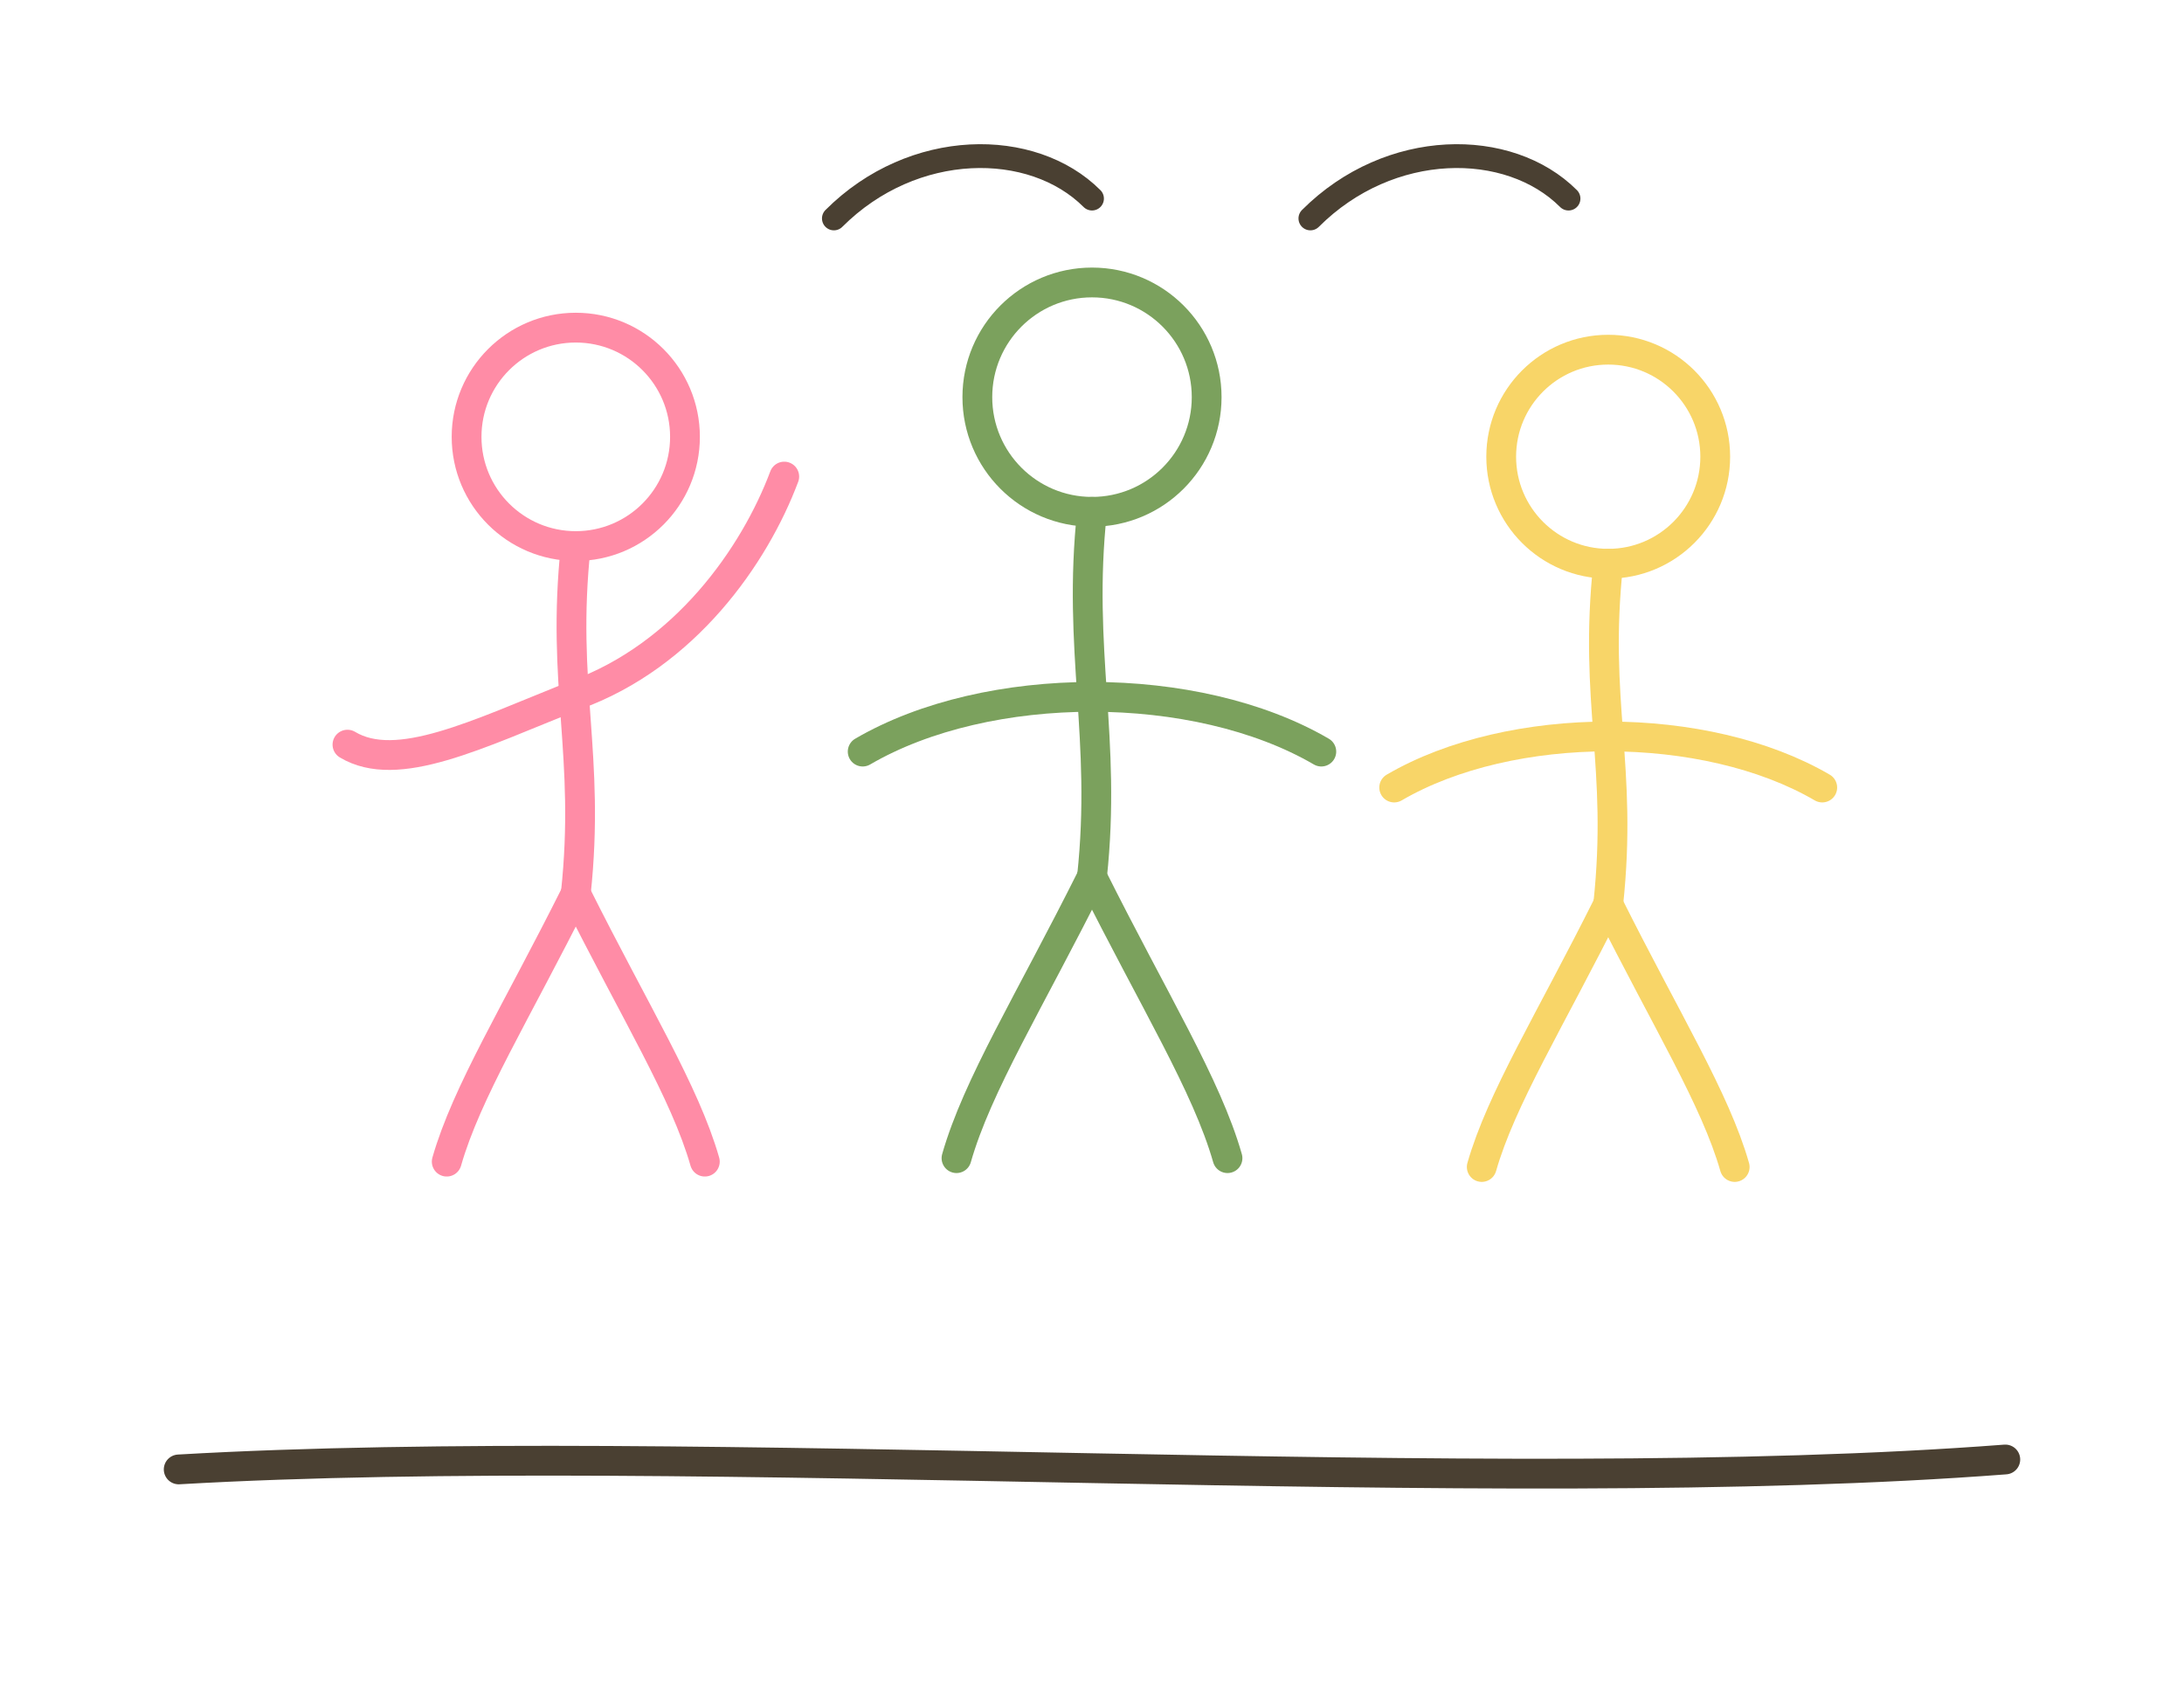
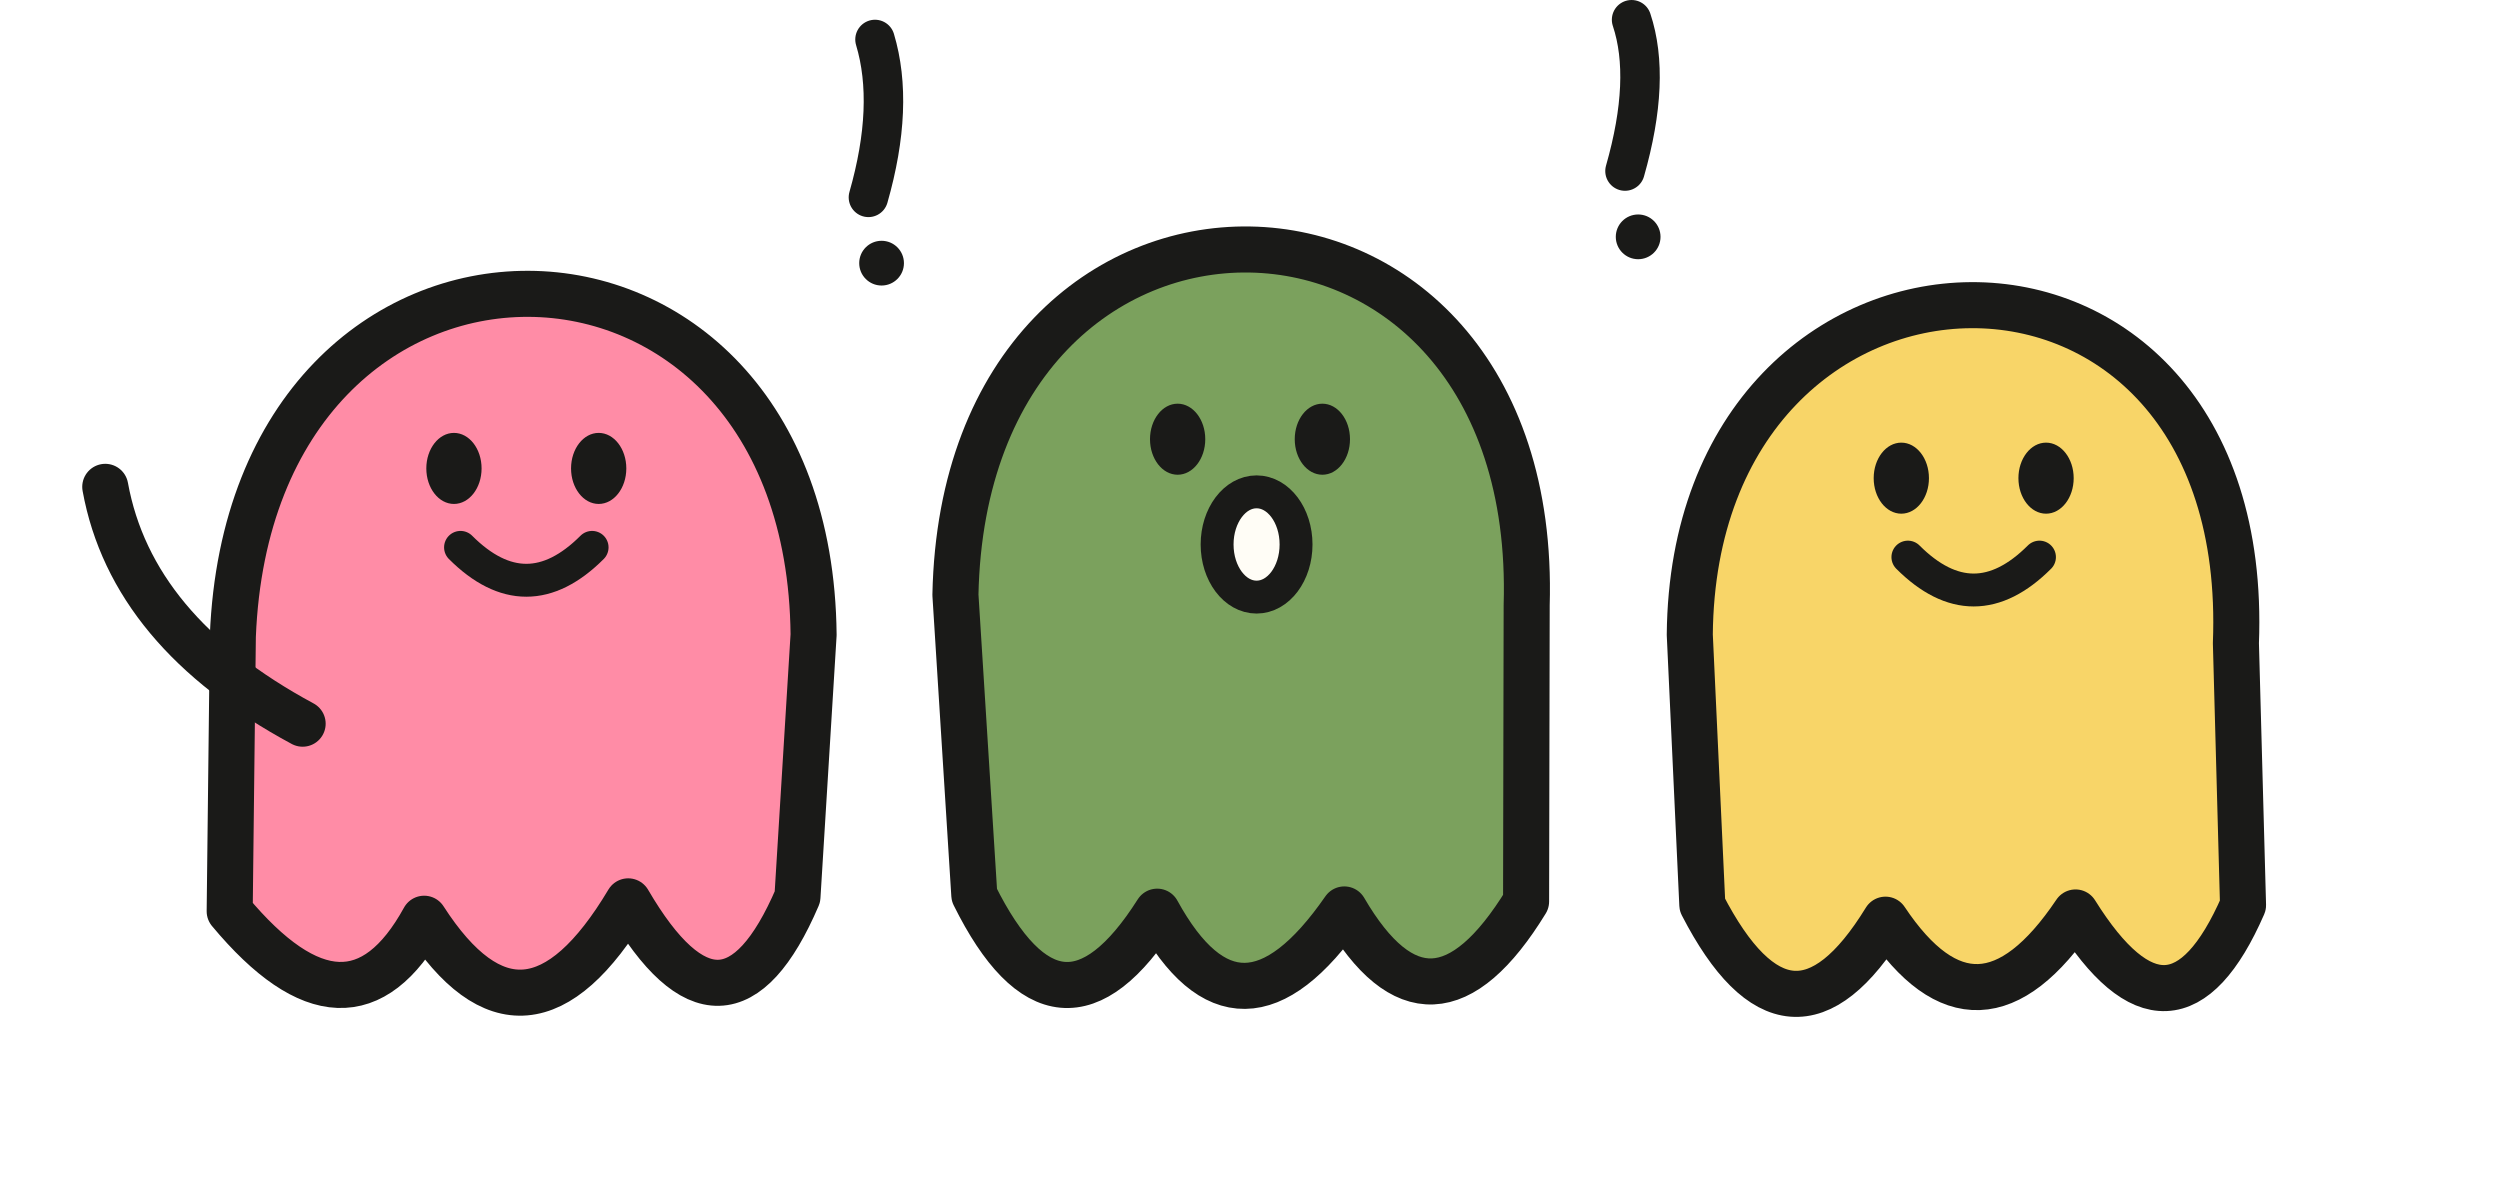
- <svg xmlns="http://www.w3.org/2000/svg" viewBox="0 0 220 170" role="img">
-   <g fill="none" stroke="#4a4032" stroke-width="3" stroke-linecap="round" stroke-linejoin="round">
-     <g stroke="#ff8ca6">
-       <circle cx="58" cy="44" r="11.0" />
-       <path d="M58 55.0 C 56.5 69.0, 59.5 76.0, 58 90.0" />
-       <path d="M58 70.0 C 48.0 74.0, 40.0 78.0, 35.0 75.0" />
-       <path d="M58 70.0 C 69.0 66.0, 76.0 56.0, 79.0 48.0" />
-       <path d="M58 90.0 C 52.0 102.0, 47.0 110.0, 45.0 117.0" />
-       <path d="M58 90.0 C 64.0 102.0, 69.0 110.0, 71.0 117.0" />
-     </g>
-     <g stroke="#7ba15d">
-       <circle cx="110" cy="40" r="11.55" />
-       <path d="M110 51.55 C 108.5 65.55, 111.5 74.3, 110 88.3" />
-       <path d="M86.9 75.7 C 99.5 68.35, 120.5 68.35, 133.1 75.7" />
-       <path d="M110 88.3 C 103.7 100.9, 98.45 109.3, 96.35 116.65" />
-       <path d="M110 88.3 C 116.3 100.9, 121.55 109.3, 123.65 116.65" />
-     </g>
-     <g stroke="#f8d568">
-       <circle cx="162" cy="46" r="10.78" />
-       <path d="M162 56.78 C 160.5 70.78, 163.5 77.08, 162 91.08" />
-       <path d="M140.44 79.32 C 152.2 72.46, 171.8 72.46, 183.56 79.32" />
-       <path d="M162 91.08 C 156.12 102.84, 151.22 110.68, 149.26 117.54" />
-       <path d="M162 91.08 C 167.88 102.84, 172.78 110.68, 174.74 117.54" />
-     </g>
-     <path d="M18 148 C 70 145, 150 151, 202 147" />
-     <path d="M84 22 C 92 14, 104 14, 110 20" stroke="#4a4032" stroke-width="2.4" />
-     <path d="M132 22 C 140 14, 152 14, 158 20" stroke="#4a4032" stroke-width="2.4" />
+ <svg xmlns="http://www.w3.org/2000/svg" viewBox="0 0 380 180" role="img">
+   <g stroke-linejoin="round" stroke-linecap="round">
+     <path d="M35.391 96.729 C38.161 26.922, 122.98 27.778, 123.667 96.47 L121.213 136.325 Q110.144 162.104, 95.487 137.006 Q79.76 163.375, 64.473 139.647 Q53.1 160.335, 34.912 138.516 Z" fill="#ff8ca6" stroke="#1a1a18" stroke-width="7" />
+     <ellipse cx="69.0" cy="71.2" rx="4.2" ry="5.4" fill="#1a1a18" stroke="none" />
+     <ellipse cx="91.0" cy="71.2" rx="4.2" ry="5.4" fill="#1a1a18" stroke="none" />
+     <path d="M70.0 83.2 Q80 93.2, 90.0 83.2" fill="none" stroke="#1a1a18" stroke-width="5" stroke-linecap="round" />
+     <path d="M46 110 Q20 96, 16 74" fill="none" stroke="#1a1a18" stroke-width="7" stroke-linecap="round" />
+     <path d="M145.225 90.424 C146.664 19.519, 234.158 20.809, 232.055 91.993 L231.965 137.028 Q217.441 160.719, 204.335 138.235 Q188.345 161.302, 175.894 138.574 Q161.006 162.065, 148.096 136.05 Z" fill="#7ba15d" stroke="#1a1a18" stroke-width="7" />
+     <ellipse cx="179.0" cy="66.76" rx="4.2" ry="5.4" fill="#1a1a18" stroke="none" />
+     <ellipse cx="201.0" cy="66.76" rx="4.2" ry="5.4" fill="#1a1a18" stroke="none" />
+     <ellipse cx="191.0" cy="82.76" rx="6.0" ry="8.0" fill="#fffdf6" stroke="#1a1a18" stroke-width="5" />
+     <path d="M256.847 96.475 C257.428 30.657, 342.553 28.288, 339.858 97.765 L340.941 137.591 Q330.181 162.229, 315.48 138.694 Q300.612 160.823, 286.593 139.791 Q272.102 163.422, 258.754 137.539 Z" fill="#f8d568" stroke="#1a1a18" stroke-width="7" />
+     <ellipse cx="289.0" cy="72.68" rx="4.2" ry="5.4" fill="#1a1a18" stroke="none" />
+     <ellipse cx="311.0" cy="72.68" rx="4.2" ry="5.4" fill="#1a1a18" stroke="none" />
+     <path d="M290.0 84.68 Q300 94.68, 310.0 84.68" fill="none" stroke="#1a1a18" stroke-width="5" stroke-linecap="round" />
+     <path d="M132 30 Q136 16, 133 6" fill="none" stroke="#1a1a18" stroke-width="6" stroke-linecap="round" />
+     <circle cx="134" cy="40" r="3.4" fill="#1a1a18" />
+     <path d="M247 26 Q251 12, 248 3" fill="none" stroke="#1a1a18" stroke-width="6" stroke-linecap="round" />
+     <circle cx="249" cy="36" r="3.4" fill="#1a1a18" />
  </g>
</svg>
